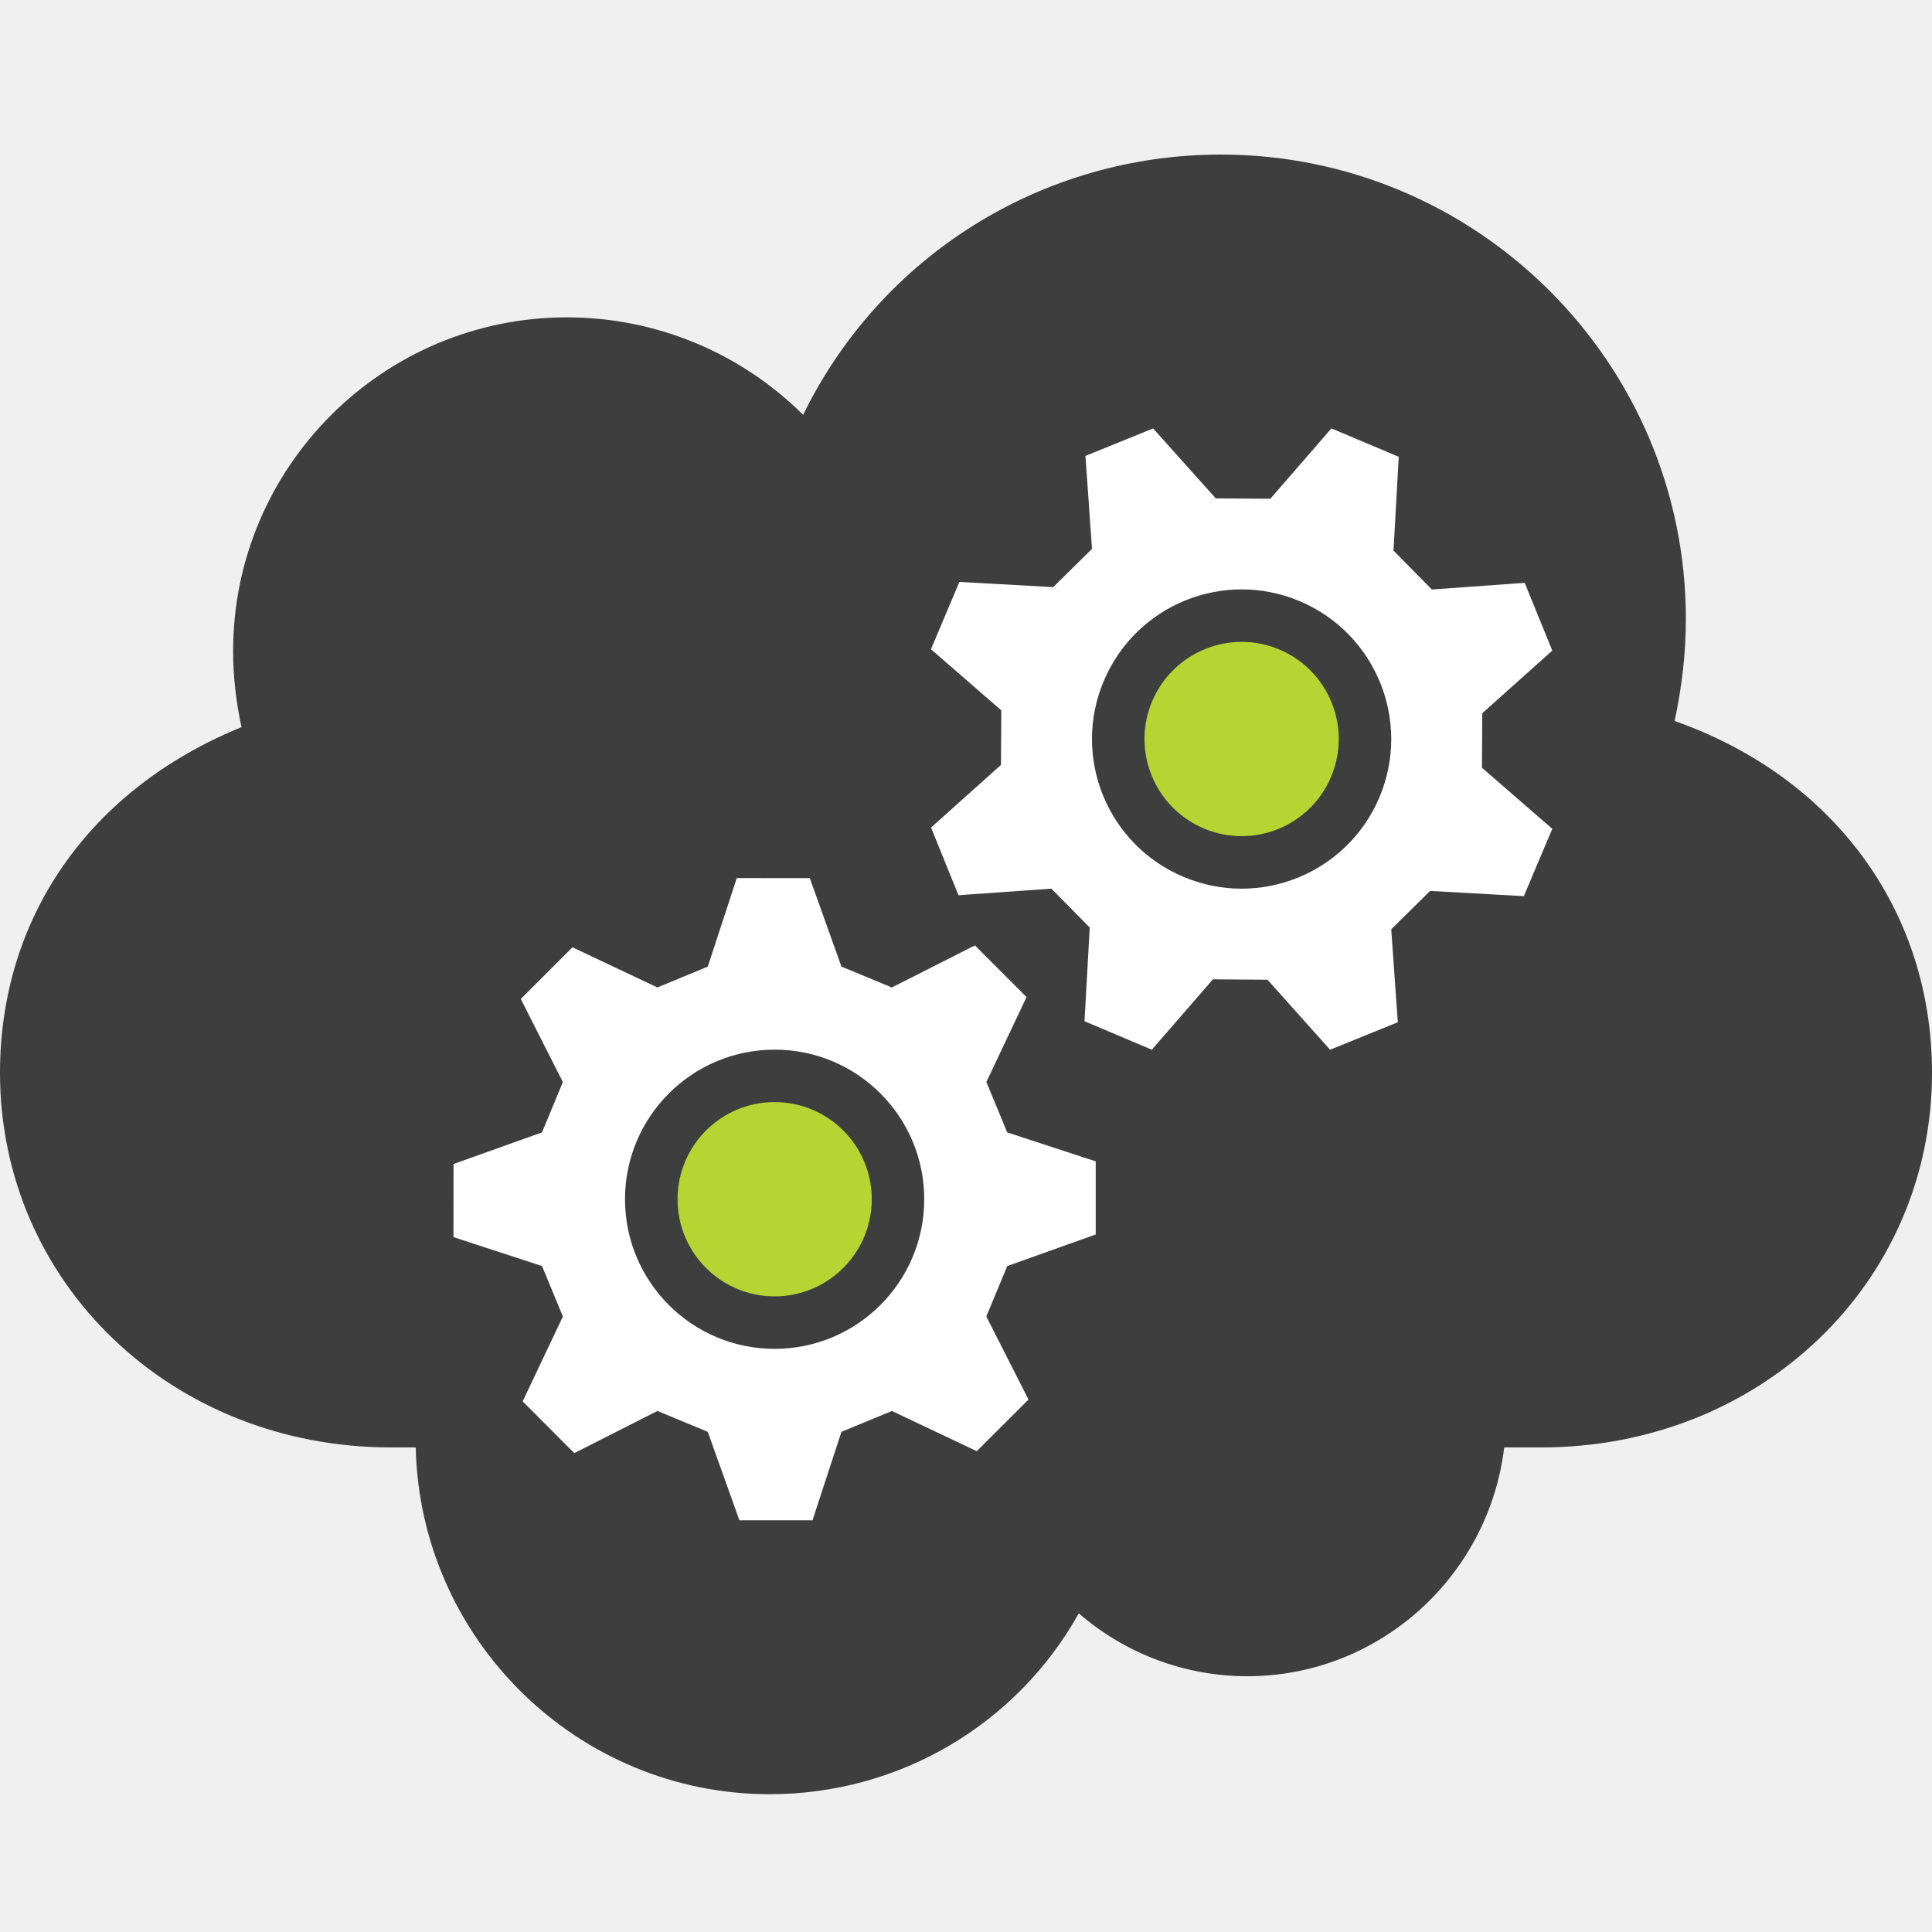
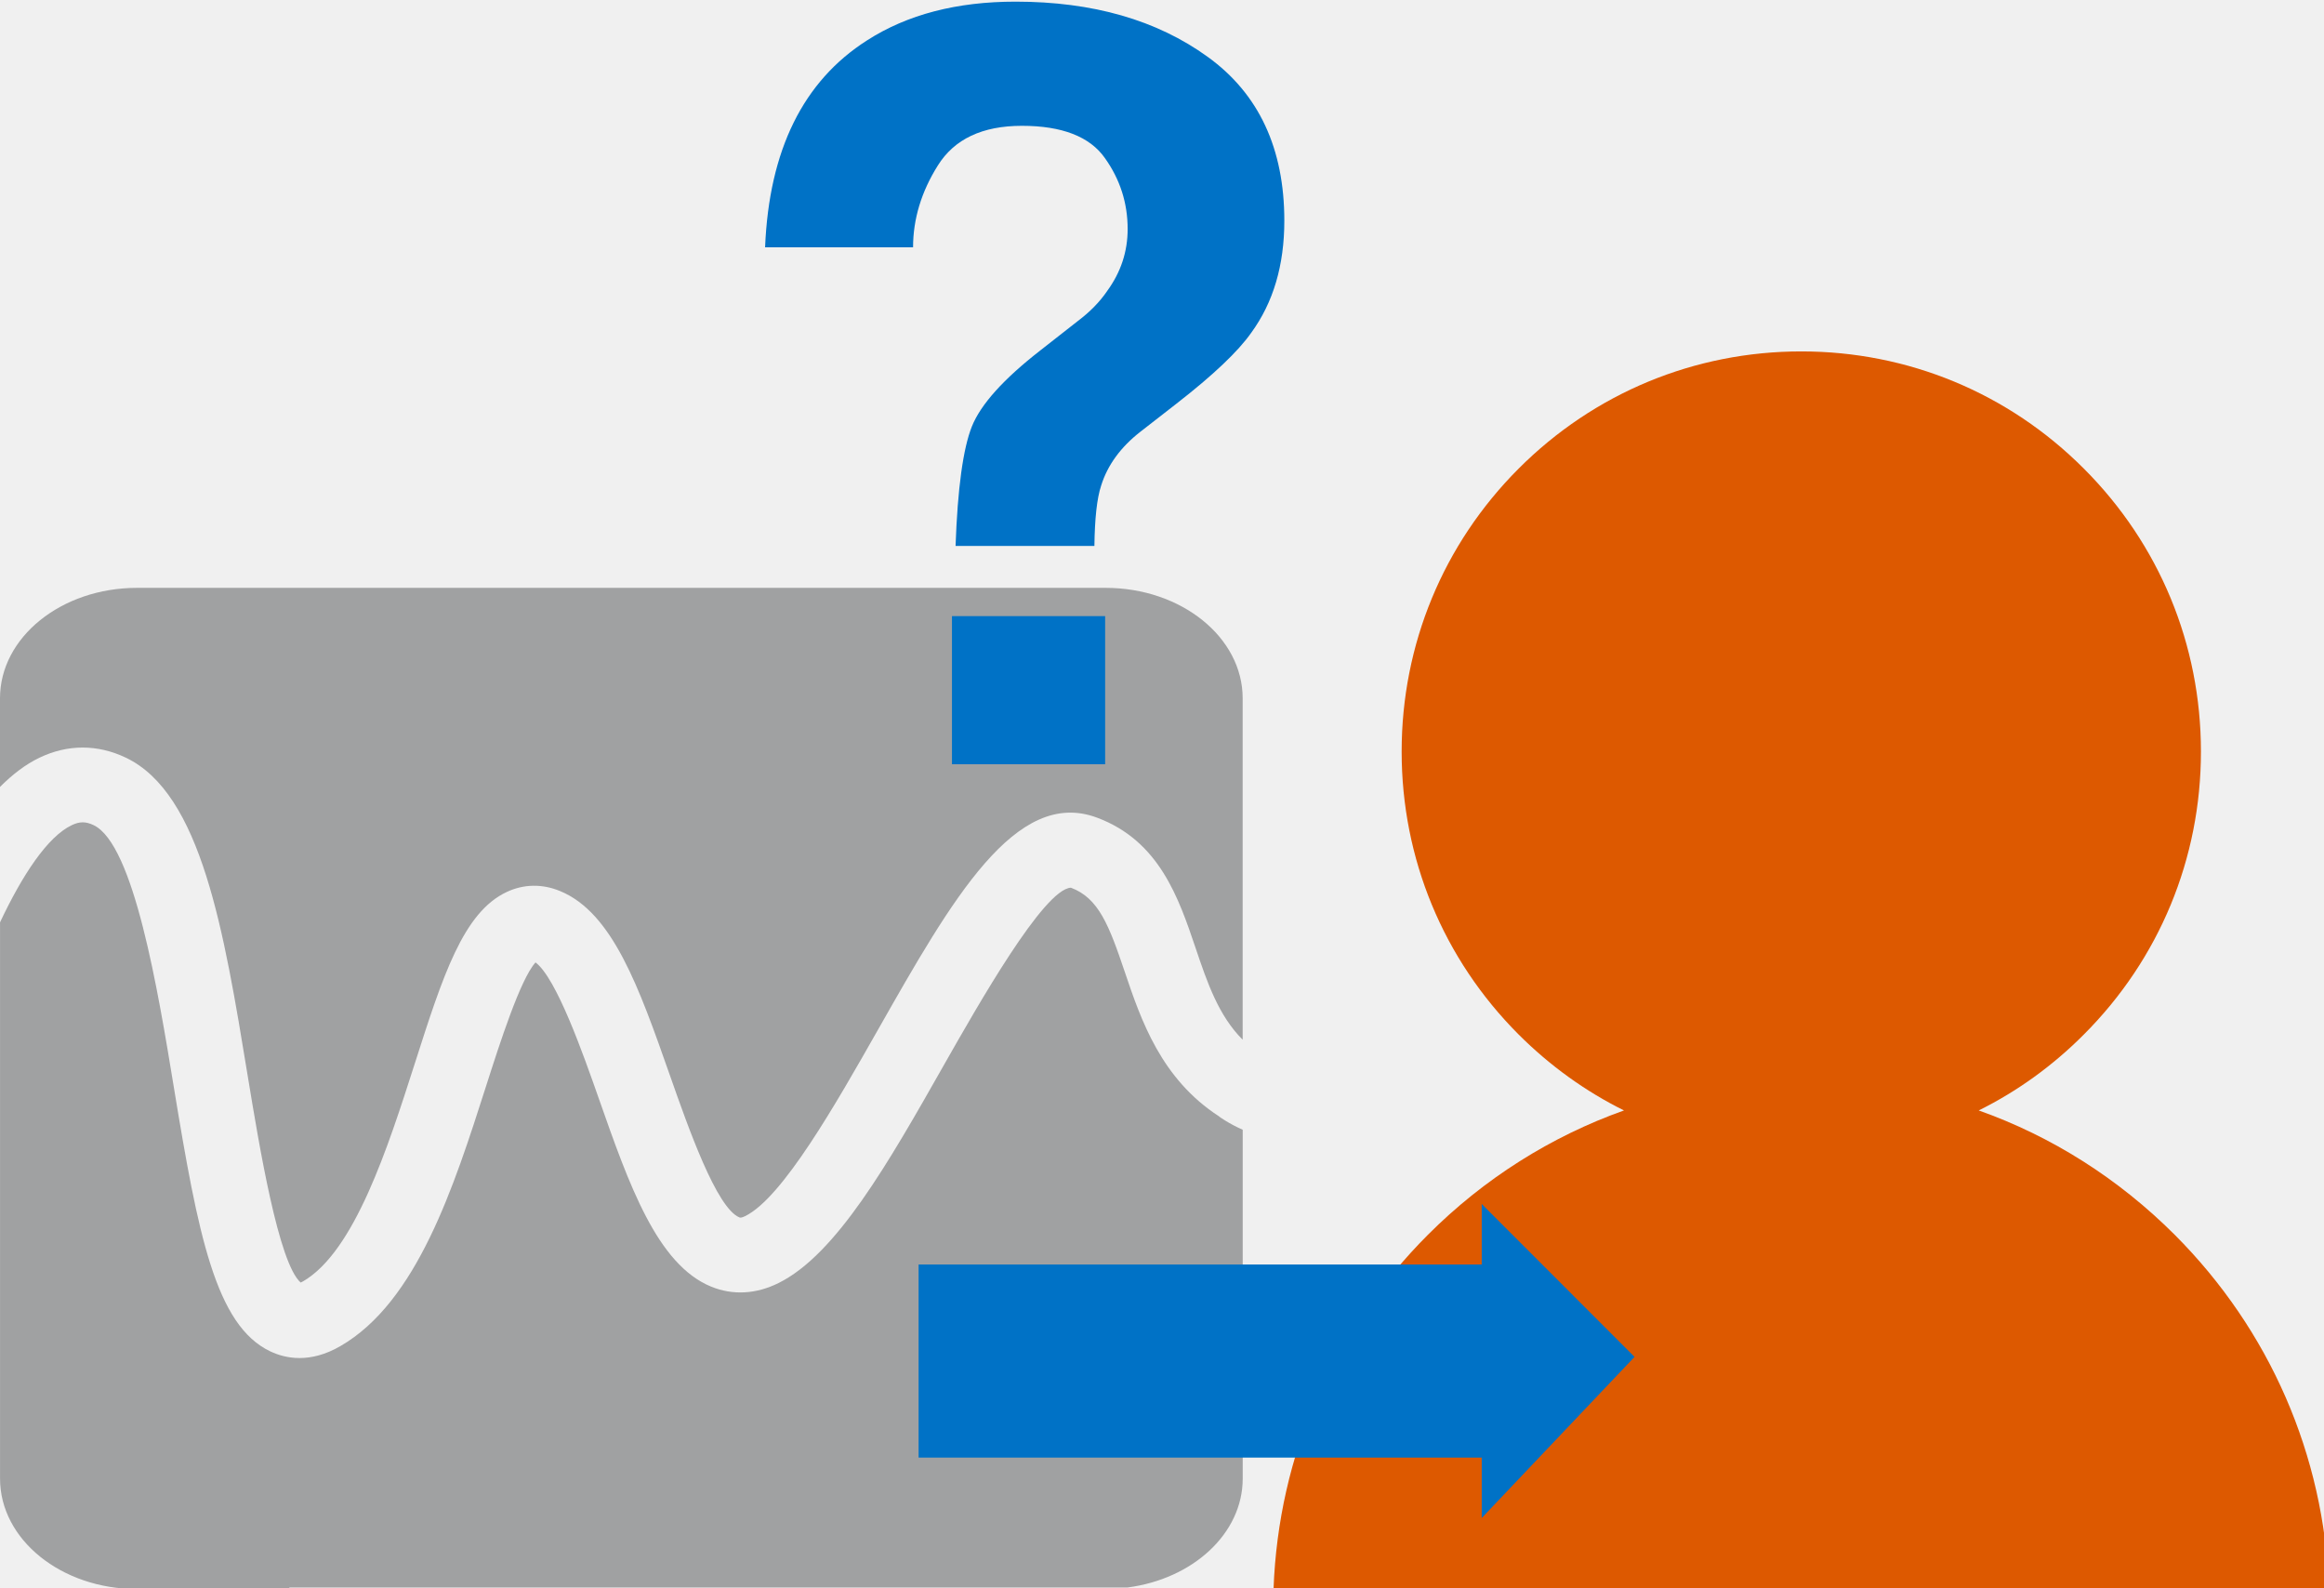
- <svg xmlns="http://www.w3.org/2000/svg" version="1.1" id="Layer_1" x="0px" y="0px" width="50px" height="50px" viewBox="0 0 50 50" enable-background="new 0 0 50 50" xml:space="preserve">
-   <path fill="#3E3E3E" d="M43.339,18.659c0.195-0.911,0.291-1.779,0.291-2.643C43.63,9.39,38.232,4,31.595,4  c-4.631,0-8.8,2.622-10.81,6.736c-1.619-1.61-3.809-2.523-6.114-2.523c-4.763,0-8.638,3.875-8.638,8.637  c0,0.646,0.072,1.298,0.218,1.968C2.328,20.416,0,23.731,0,27.763c0,5.437,4.443,9.696,10.113,9.696h0.646  c0.11,4.968,4.18,8.975,9.164,8.975c3.355,0,6.393-1.809,7.996-4.681c1.206,1.045,2.748,1.628,4.36,1.628  c3.42,0,6.249-2.591,6.65-5.922h0.961c5.67,0,10.11-4.259,10.11-9.696C50,23.564,47.456,20.109,43.339,18.659" />
-   <path fill="#FFFFFF" d="M39.437,23.192l0.736-1.743l-0.213-0.184l-1.607-1.396l0.008-1.411l1.812-1.62l-0.713-1.753l-0.279,0.019  l-2.125,0.152l-0.992-1.006l0.135-2.428l-1.742-0.735l-0.184,0.212l-1.397,1.609l-1.412-0.01l-1.621-1.81l-1.752,0.711l0.02,0.281  l0.15,2.125l-1.004,0.99l-2.428-0.135l-0.736,1.743l0.213,0.184l1.608,1.397l-0.009,1.412l-1.81,1.621l0.711,1.752l0.281-0.021  l2.123-0.149l0.992,1.005l-0.135,2.426l1.743,0.736l0.184-0.213l1.396-1.608l1.412,0.01l1.621,1.812l1.752-0.712l-0.02-0.282  l-0.15-2.124l1.006-0.992L39.437,23.192z M30.628,22.693c-1.971-0.831-2.894-3.102-2.062-5.071c0.833-1.972,3.102-2.894,5.072-2.063  c1.97,0.832,2.893,3.103,2.062,5.073C34.868,22.602,32.599,23.525,30.628,22.693" />
-   <path fill="#FFFFFF" d="M28.357,31.948v-1.893l-0.266-0.086l-2.025-0.663l-0.539-1.304l1.04-2.198l-1.336-1.337l-0.251,0.127  l-1.899,0.962l-1.305-0.541l-0.818-2.289l-1.891-0.002l-0.087,0.269l-0.663,2.023l-1.304,0.539l-2.198-1.039l-1.337,1.337  l0.127,0.251l0.962,1.9l-0.54,1.302l-2.29,0.819l-0.001,1.891l0.267,0.088l2.025,0.661l0.539,1.306l-1.04,2.196l1.336,1.34  l0.251-0.128l1.901-0.964l1.302,0.541l0.819,2.289l1.891,0.001l0.087-0.266l0.663-2.025l1.305-0.539l2.196,1.04l1.339-1.336  l-0.127-0.251l-0.964-1.899l0.542-1.305L28.357,31.948z M20.044,34.908c-2.138-0.001-3.869-1.736-3.869-3.874  c0.002-2.139,1.736-3.87,3.875-3.869c2.139,0.001,3.871,1.735,3.869,3.874C23.918,33.177,22.183,34.909,20.044,34.908" />
-   <path fill="#B8D432" d="M34.449,20.103c-0.539,1.279-2.014,1.878-3.293,1.338c-1.279-0.54-1.878-2.014-1.338-3.293  c0.54-1.277,2.014-1.878,3.293-1.338C34.389,17.35,34.988,18.824,34.449,20.103" />
-   <path fill="#B8D432" d="M22.561,31.037c-0.001,1.389-1.128,2.514-2.515,2.513c-1.388-0.001-2.512-1.127-2.511-2.516  c0.001-1.388,1.127-2.513,2.513-2.512C21.437,28.523,22.562,29.649,22.561,31.037" />
+ <svg xmlns="http://www.w3.org/2000/svg" version="1.1" id="Layer_1" x="0px" y="0px" width="108.833px" height="74.332px" viewBox="0 0 108.833 74.332" enable-background="new 0 0 108.833 74.332" xml:space="preserve">
+   <g>
+     <path fill="#DD5900" d="M105.791,74.403h3.277c-0.225-6.268-2.773-12.124-7.223-16.584l0,0c-2.642-2.64-5.769-4.615-9.181-5.825   c1.803-0.894,3.46-2.087,4.921-3.554c3.538-3.537,5.485-8.244,5.485-13.248c0-5.009-1.947-9.715-5.485-13.252   c-3.531-3.538-8.231-5.486-13.229-5.486c-4.999,0-9.703,1.948-13.237,5.486c-3.534,3.537-5.48,8.243-5.48,13.252   c0,5.004,1.946,9.711,5.48,13.248c1.469,1.467,3.13,2.66,4.932,3.554c-3.412,1.216-6.55,3.186-9.185,5.825   c-4.451,4.46-6.998,10.316-7.226,16.584h3.277H105.791L105.791,74.403z M105.791,74.403" />
+   </g>
+   <g>
+     <path fill="#A0A1A2" d="M1.85,35.477c1.319-0.631,2.716-0.633,4.04-0.002c3.543,1.688,4.594,8.094,5.706,14.875   c0.545,3.311,1.446,8.793,2.485,9.703c0.027-0.012,0.065-0.03,0.106-0.054c2.419-1.397,3.981-6.28,5.238-10.203   c1.315-4.11,2.268-7.082,4.311-8.034c0.79-0.369,1.654-0.385,2.487-0.042c2.47,1.01,3.707,4.528,5.14,8.606   c0.873,2.483,2.19,6.24,3.266,6.677c0.023,0.011,0.079,0.033,0.272-0.063c1.755-0.869,4.236-5.24,6.231-8.753   c3.45-6.077,6.433-11.321,10.24-9.903c2.922,1.091,3.823,3.756,4.619,6.107c0.546,1.621,1.077,3.17,2.203,4.291V32.696   c0-2.855-2.875-5.171-6.419-5.171H6.417C2.875,27.524,0,29.84,0,32.696v4.15C0.579,36.266,1.193,35.79,1.85,35.477z" />
+     <path fill="#A0A1A2" d="M13.547,74.331H52.8c3.057-0.396,5.396-2.523,5.396-5.098V52.897c-0.628-0.271-1.101-0.614-1.101-0.614   l0.004-0.004c-2.729-1.765-3.665-4.521-4.424-6.767c-0.742-2.197-1.225-3.463-2.526-3.948c-1.271,0.07-4.329,5.457-5.973,8.351   c-2.572,4.534-5.005,8.817-7.72,10.162c-1.049,0.52-2.138,0.58-3.147,0.169c-2.534-1.032-3.854-4.785-5.249-8.759   c-0.757-2.155-1.996-5.68-2.981-6.424c-0.713,0.787-1.67,3.775-2.319,5.801c-1.514,4.731-3.232,10.094-6.822,12.166   c-0.71,0.411-1.355,0.557-1.911,0.557c-0.551,0-1.011-0.143-1.369-0.312c-2.564-1.214-3.386-5.485-4.515-12.356   c-0.744-4.533-1.869-11.383-3.76-12.284c-0.367-0.175-0.653-0.176-1.023,0.002c-1.134,0.54-2.31,2.327-3.358,4.548v26.049   c0,2.856,2.875,5.17,6.417,5.17h7.13V74.331z" />
+   </g>
+   <polygon fill="#0072C6" points="69.389,59.207 43.018,59.207 43.018,68.248 69.389,68.248 69.389,71.077 76.546,63.533   69.389,56.375 " />
+   <path fill="#0072C6" d="M44.58,35.784h7.174v-6.936H44.58V35.784z M56.557,2.662c-2.385-1.726-5.389-2.585-9-2.585  c-2.746,0-5.066,0.6-6.955,1.815c-2.988,1.906-4.586,5.133-4.773,9.688h6.93c0-1.323,0.389-2.606,1.162-3.834  c0.77-1.234,2.084-1.855,3.934-1.855c1.881,0,3.18,0.506,3.885,1.507c0.711,0.996,1.068,2.105,1.068,3.324  c0,1.053-0.314,2.017-0.957,2.9c-0.346,0.512-0.814,0.987-1.385,1.416l-1.746,1.368c-1.723,1.34-2.789,2.526-3.205,3.558  c-0.414,1.036-0.67,2.897-0.766,5.6h6.502c0.016-1.278,0.117-2.228,0.316-2.828c0.299-0.958,0.914-1.801,1.838-2.521l1.695-1.319  c1.725-1.341,2.885-2.446,3.49-3.308c1.039-1.421,1.555-3.171,1.555-5.252C60.145,6.951,58.949,4.388,56.557,2.662z" />
</svg>
